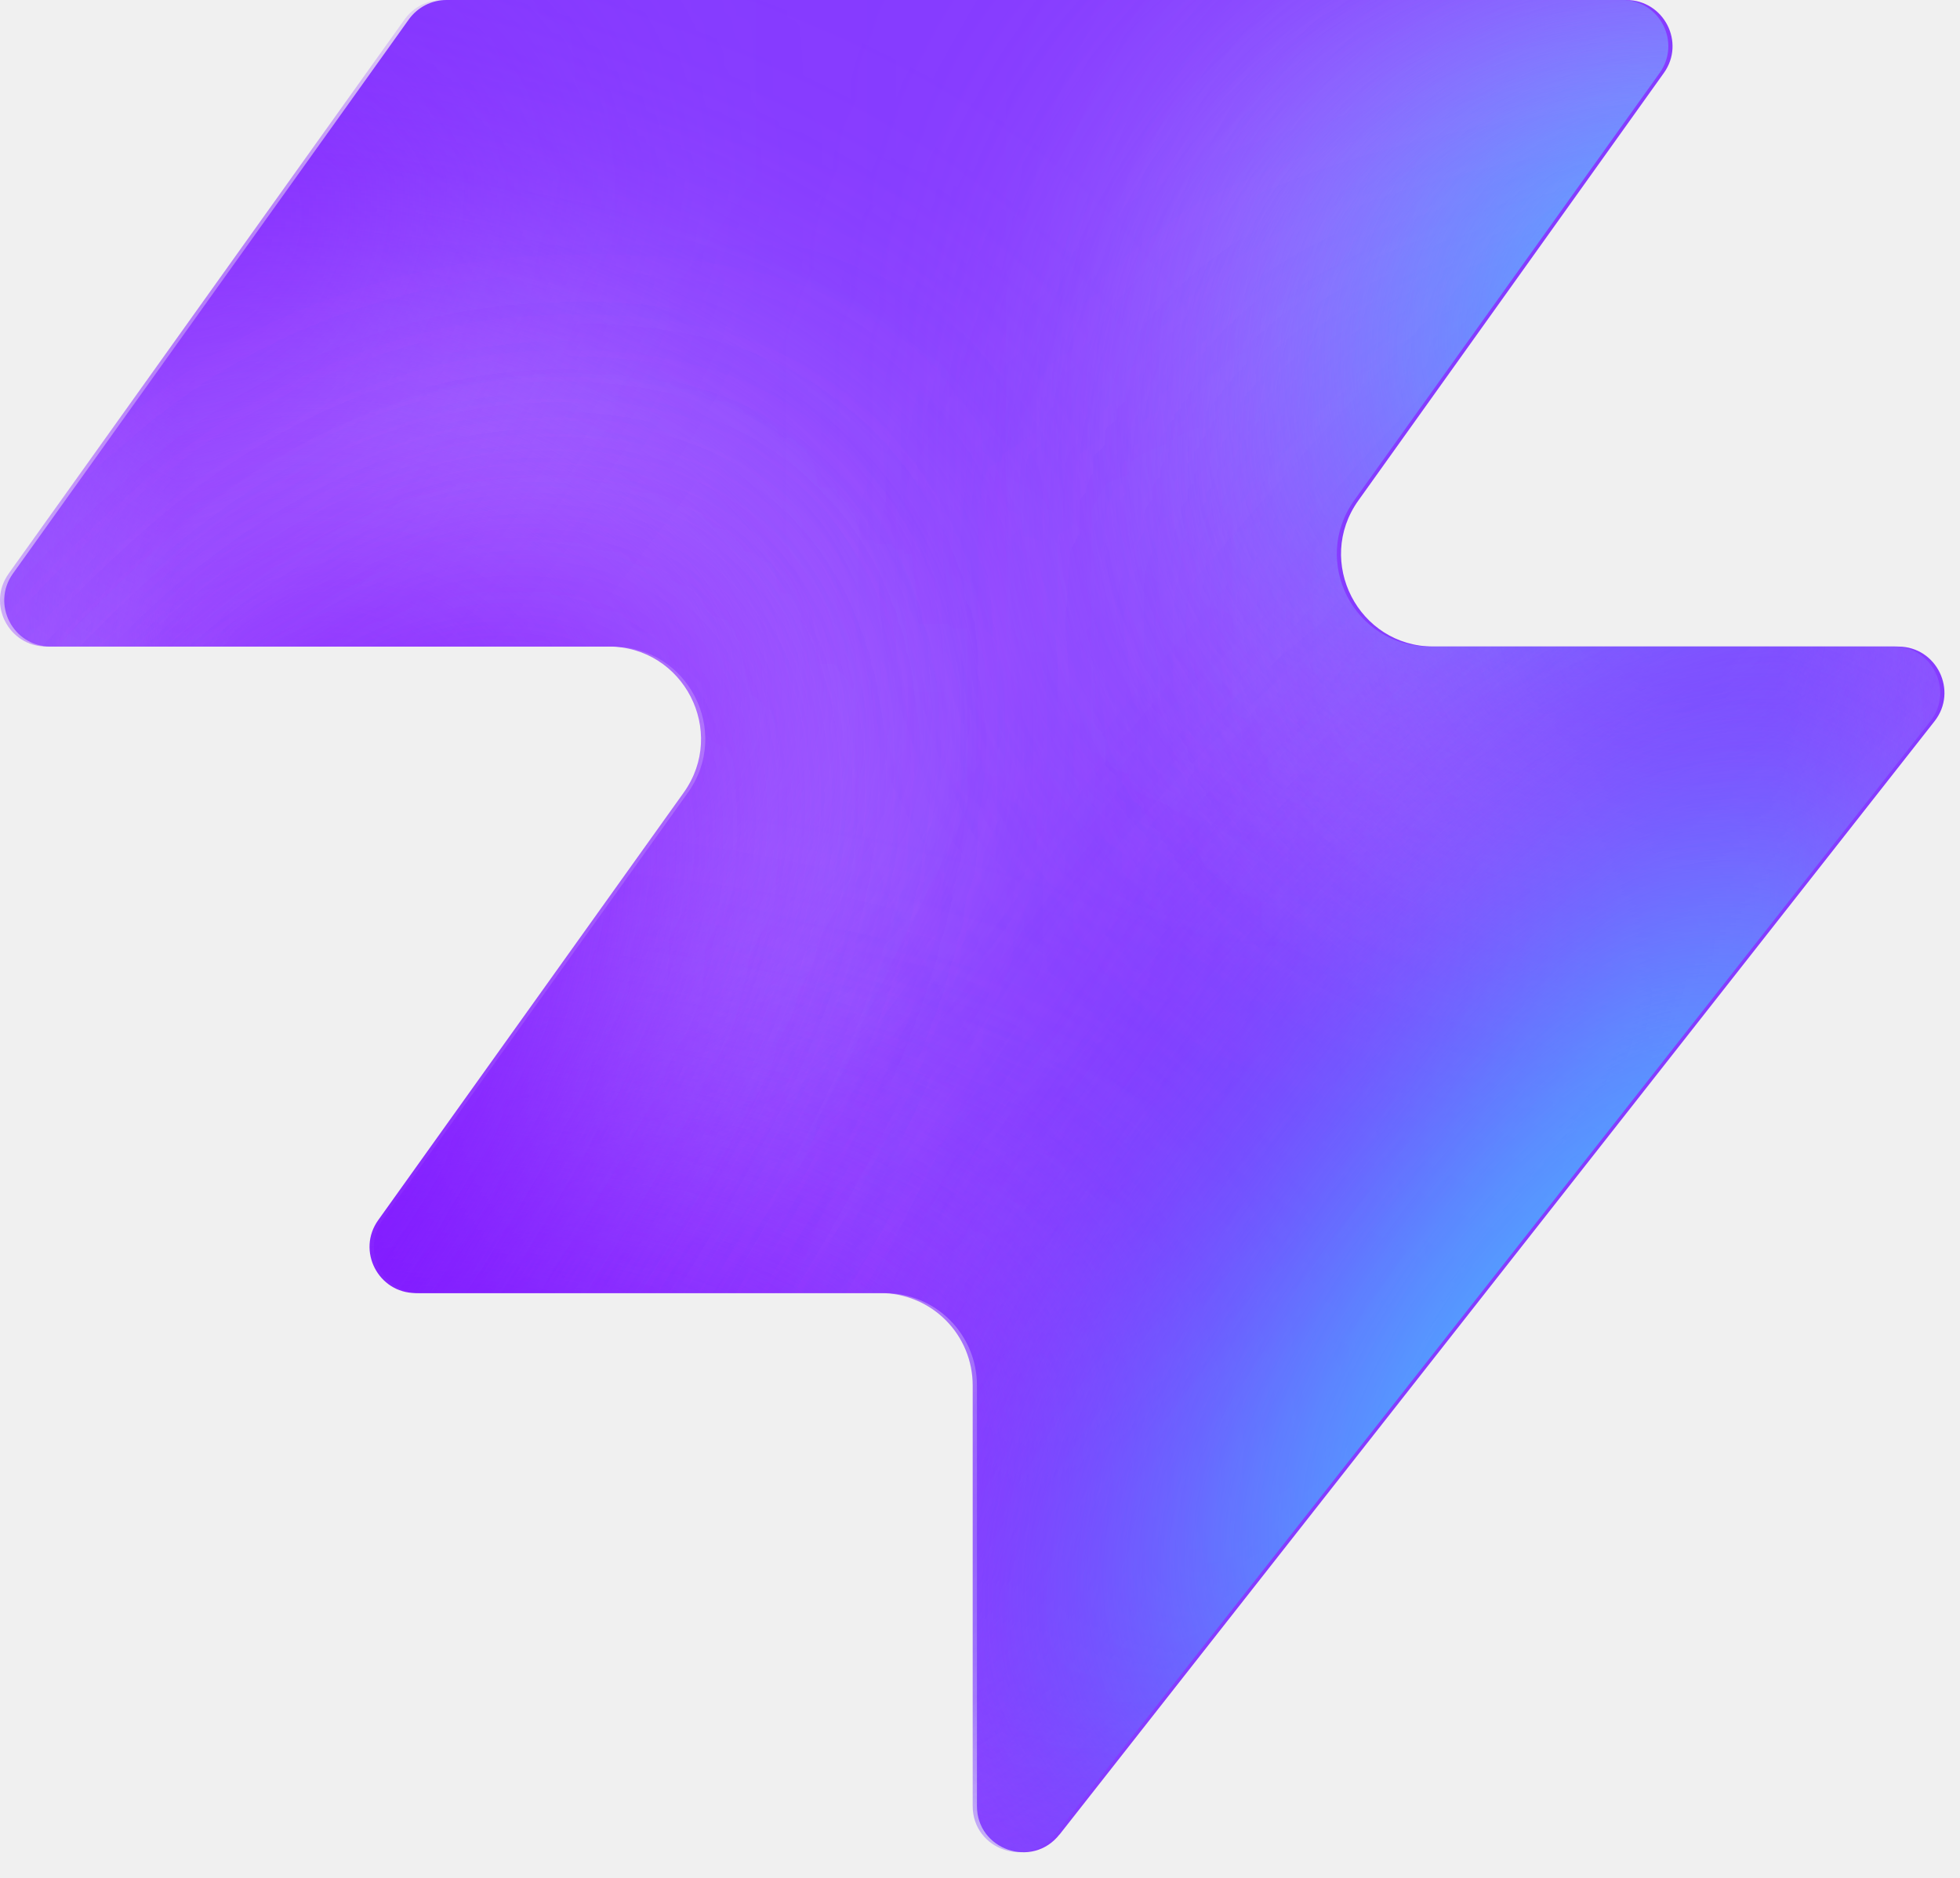
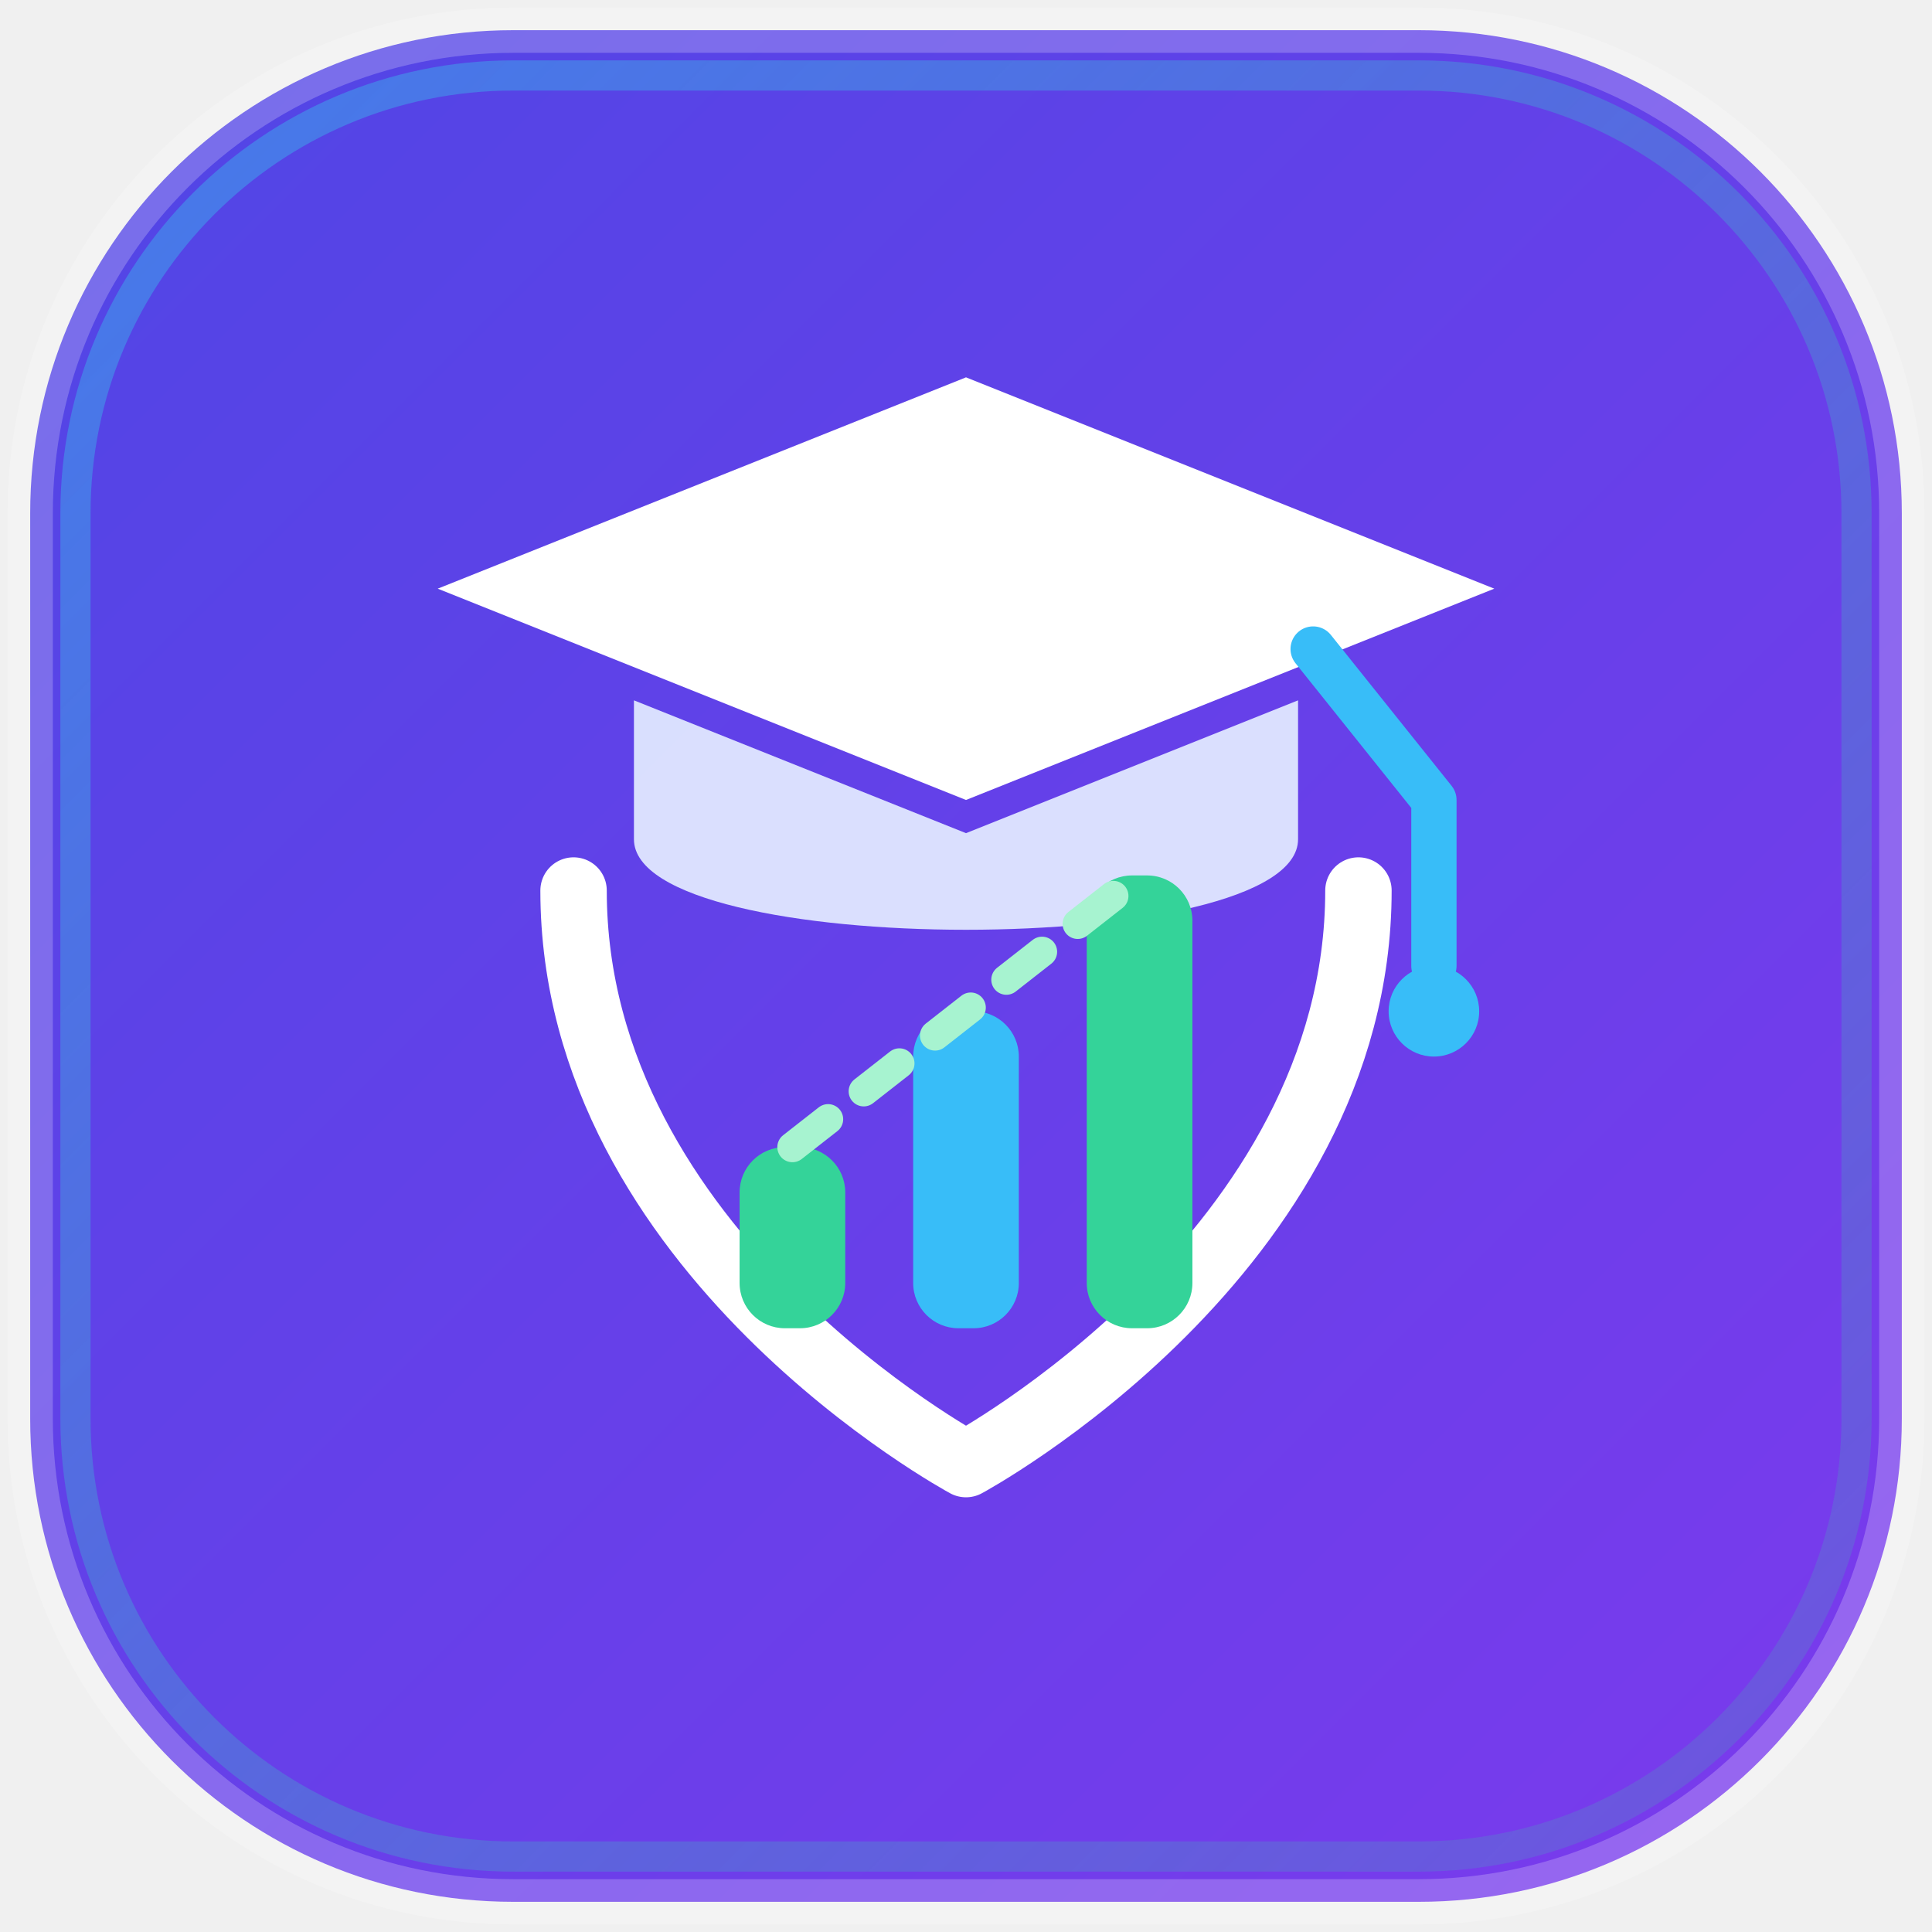
- <svg xmlns="http://www.w3.org/2000/svg" width="48" height="46" fill="none" viewBox="0 0 48 46">
-   <path fill="#863bff" d="M25.946 44.938c-.664.845-2.021.375-2.021-.698V33.937a2.26 2.26 0 0 0-2.262-2.262H10.287c-.92 0-1.456-1.04-.92-1.788l7.48-10.471c1.07-1.497 0-3.578-1.842-3.578H1.237c-.92 0-1.456-1.04-.92-1.788L10.013.474c.214-.297.556-.474.92-.474h28.894c.92 0 1.456 1.04.92 1.788l-7.48 10.471c-1.07 1.498 0 3.579 1.842 3.579h11.377c.943 0 1.473 1.088.89 1.83L25.947 44.94z" style="fill:#863bff;fill:color(display-p3 .525 .23 1);fill-opacity:1" />
-   <mask id="a" width="48" height="46" x="0" y="0" maskUnits="userSpaceOnUse" style="mask-type:alpha">
-     <path fill="#000" d="M25.842 44.938c-.664.844-2.021.375-2.021-.698V33.937a2.26 2.26 0 0 0-2.262-2.262H10.183c-.92 0-1.456-1.04-.92-1.788l7.48-10.471c1.07-1.498 0-3.579-1.842-3.579H1.133c-.92 0-1.456-1.04-.92-1.787L9.91.473c.214-.297.556-.474.92-.474h28.894c.92 0 1.456 1.04.92 1.788l-7.48 10.471c-1.07 1.498 0 3.578 1.842 3.578h11.377c.943 0 1.473 1.088.89 1.832L25.843 44.94z" style="fill:#000;fill-opacity:1" />
-   </mask>
-   <g mask="url(#a)">
-     <g filter="url(#b)">
-       <ellipse cx="5.508" cy="14.704" fill="#ede6ff" rx="5.508" ry="14.704" style="fill:#ede6ff;fill:color(display-p3 .927 .903 1);fill-opacity:1" transform="matrix(.00324 1 1 -.00324 -4.47 31.516)" />
-     </g>
-     <g filter="url(#c)">
-       <ellipse cx="10.399" cy="29.851" fill="#ede6ff" rx="10.399" ry="29.851" style="fill:#ede6ff;fill:color(display-p3 .927 .903 1);fill-opacity:1" transform="matrix(.00324 1 1 -.00324 -39.328 7.883)" />
-     </g>
-     <g filter="url(#d)">
-       <ellipse cx="5.508" cy="30.487" fill="#7e14ff" rx="5.508" ry="30.487" style="fill:#7e14ff;fill:color(display-p3 .492 .077 1);fill-opacity:1" transform="rotate(89.814 -25.913 -14.639)scale(1 -1)" />
-     </g>
-     <g filter="url(#e)">
-       <ellipse cx="5.508" cy="30.599" fill="#7e14ff" rx="5.508" ry="30.599" style="fill:#7e14ff;fill:color(display-p3 .492 .077 1);fill-opacity:1" transform="rotate(89.814 -32.644 -3.334)scale(1 -1)" />
-     </g>
-     <g filter="url(#f)">
-       <ellipse cx="5.508" cy="30.599" fill="#7e14ff" rx="5.508" ry="30.599" style="fill:#7e14ff;fill:color(display-p3 .492 .077 1);fill-opacity:1" transform="matrix(.00324 1 1 -.00324 -34.34 30.47)" />
-     </g>
-     <g filter="url(#g)">
-       <ellipse cx="14.072" cy="22.078" fill="#ede6ff" rx="14.072" ry="22.078" style="fill:#ede6ff;fill:color(display-p3 .927 .903 1);fill-opacity:1" transform="rotate(93.35 24.506 48.493)scale(-1 1)" />
-     </g>
-     <g filter="url(#h)">
-       <ellipse cx="3.47" cy="21.501" fill="#7e14ff" rx="3.47" ry="21.501" style="fill:#7e14ff;fill:color(display-p3 .492 .077 1);fill-opacity:1" transform="rotate(89.009 28.708 47.59)scale(-1 1)" />
-     </g>
-     <g filter="url(#i)">
-       <ellipse cx="3.47" cy="21.501" fill="#7e14ff" rx="3.47" ry="21.501" style="fill:#7e14ff;fill:color(display-p3 .492 .077 1);fill-opacity:1" transform="rotate(89.009 28.708 47.59)scale(-1 1)" />
-     </g>
-     <g filter="url(#j)">
-       <ellipse cx=".387" cy="8.972" fill="#7e14ff" rx="4.407" ry="29.108" style="fill:#7e14ff;fill:color(display-p3 .492 .077 1);fill-opacity:1" transform="rotate(39.51 .387 8.972)" />
-     </g>
-     <g filter="url(#k)">
-       <ellipse cx="47.523" cy="-6.092" fill="#7e14ff" rx="4.407" ry="29.108" style="fill:#7e14ff;fill:color(display-p3 .492 .077 1);fill-opacity:1" transform="rotate(37.892 47.523 -6.092)" />
-     </g>
-     <g filter="url(#l)">
-       <ellipse cx="41.412" cy="6.333" fill="#47bfff" rx="5.971" ry="9.665" style="fill:#47bfff;fill:color(display-p3 .28 .748 1);fill-opacity:1" transform="rotate(37.892 41.412 6.333)" />
-     </g>
-     <g filter="url(#m)">
-       <ellipse cx="-1.879" cy="38.332" fill="#7e14ff" rx="4.407" ry="29.108" style="fill:#7e14ff;fill:color(display-p3 .492 .077 1);fill-opacity:1" transform="rotate(37.892 -1.88 38.332)" />
-     </g>
-     <g filter="url(#n)">
-       <ellipse cx="-1.879" cy="38.332" fill="#7e14ff" rx="4.407" ry="29.108" style="fill:#7e14ff;fill:color(display-p3 .492 .077 1);fill-opacity:1" transform="rotate(37.892 -1.88 38.332)" />
-     </g>
-     <g filter="url(#o)">
-       <ellipse cx="35.651" cy="29.907" fill="#7e14ff" rx="4.407" ry="29.108" style="fill:#7e14ff;fill:color(display-p3 .492 .077 1);fill-opacity:1" transform="rotate(37.892 35.651 29.907)" />
-     </g>
-     <g filter="url(#p)">
-       <ellipse cx="38.418" cy="32.4" fill="#47bfff" rx="5.971" ry="15.297" style="fill:#47bfff;fill:color(display-p3 .28 .748 1);fill-opacity:1" transform="rotate(37.892 38.418 32.4)" />
-     </g>
-   </g>
+ <svg xmlns="http://www.w3.org/2000/svg" viewBox="0 0 64 64" fill="none">
  <defs>
-     <filter id="b" width="60.045" height="41.654" x="-19.77" y="16.149" color-interpolation-filters="sRGB" filterUnits="userSpaceOnUse">
-       <feFlood flood-opacity="0" result="BackgroundImageFix" />
-       <feBlend in="SourceGraphic" in2="BackgroundImageFix" result="shape" />
-       <feGaussianBlur result="effect1_foregroundBlur_2002_17158" stdDeviation="7.659" />
-     </filter>
-     <filter id="c" width="90.34" height="51.437" x="-54.613" y="-7.533" color-interpolation-filters="sRGB" filterUnits="userSpaceOnUse">
-       <feFlood flood-opacity="0" result="BackgroundImageFix" />
-       <feBlend in="SourceGraphic" in2="BackgroundImageFix" result="shape" />
-       <feGaussianBlur result="effect1_foregroundBlur_2002_17158" stdDeviation="7.659" />
-     </filter>
-     <filter id="d" width="79.355" height="29.4" x="-49.64" y="2.03" color-interpolation-filters="sRGB" filterUnits="userSpaceOnUse">
-       <feFlood flood-opacity="0" result="BackgroundImageFix" />
-       <feBlend in="SourceGraphic" in2="BackgroundImageFix" result="shape" />
-       <feGaussianBlur result="effect1_foregroundBlur_2002_17158" stdDeviation="4.596" />
-     </filter>
-     <filter id="e" width="79.579" height="29.4" x="-45.045" y="20.029" color-interpolation-filters="sRGB" filterUnits="userSpaceOnUse">
-       <feFlood flood-opacity="0" result="BackgroundImageFix" />
-       <feBlend in="SourceGraphic" in2="BackgroundImageFix" result="shape" />
-       <feGaussianBlur result="effect1_foregroundBlur_2002_17158" stdDeviation="4.596" />
-     </filter>
-     <filter id="f" width="79.579" height="29.4" x="-43.513" y="21.178" color-interpolation-filters="sRGB" filterUnits="userSpaceOnUse">
-       <feFlood flood-opacity="0" result="BackgroundImageFix" />
-       <feBlend in="SourceGraphic" in2="BackgroundImageFix" result="shape" />
-       <feGaussianBlur result="effect1_foregroundBlur_2002_17158" stdDeviation="4.596" />
-     </filter>
-     <filter id="g" width="74.749" height="58.852" x="15.756" y="-17.901" color-interpolation-filters="sRGB" filterUnits="userSpaceOnUse">
-       <feFlood flood-opacity="0" result="BackgroundImageFix" />
-       <feBlend in="SourceGraphic" in2="BackgroundImageFix" result="shape" />
-       <feGaussianBlur result="effect1_foregroundBlur_2002_17158" stdDeviation="7.659" />
-     </filter>
-     <filter id="h" width="61.377" height="25.362" x="23.548" y="2.284" color-interpolation-filters="sRGB" filterUnits="userSpaceOnUse">
-       <feFlood flood-opacity="0" result="BackgroundImageFix" />
-       <feBlend in="SourceGraphic" in2="BackgroundImageFix" result="shape" />
-       <feGaussianBlur result="effect1_foregroundBlur_2002_17158" stdDeviation="4.596" />
-     </filter>
-     <filter id="i" width="61.377" height="25.362" x="23.548" y="2.284" color-interpolation-filters="sRGB" filterUnits="userSpaceOnUse">
-       <feFlood flood-opacity="0" result="BackgroundImageFix" />
-       <feBlend in="SourceGraphic" in2="BackgroundImageFix" result="shape" />
-       <feGaussianBlur result="effect1_foregroundBlur_2002_17158" stdDeviation="4.596" />
-     </filter>
-     <filter id="j" width="56.045" height="63.649" x="-27.636" y="-22.853" color-interpolation-filters="sRGB" filterUnits="userSpaceOnUse">
-       <feFlood flood-opacity="0" result="BackgroundImageFix" />
-       <feBlend in="SourceGraphic" in2="BackgroundImageFix" result="shape" />
-       <feGaussianBlur result="effect1_foregroundBlur_2002_17158" stdDeviation="4.596" />
-     </filter>
-     <filter id="k" width="54.814" height="64.646" x="20.116" y="-38.415" color-interpolation-filters="sRGB" filterUnits="userSpaceOnUse">
-       <feFlood flood-opacity="0" result="BackgroundImageFix" />
-       <feBlend in="SourceGraphic" in2="BackgroundImageFix" result="shape" />
-       <feGaussianBlur result="effect1_foregroundBlur_2002_17158" stdDeviation="4.596" />
-     </filter>
-     <filter id="l" width="33.541" height="35.313" x="24.641" y="-11.323" color-interpolation-filters="sRGB" filterUnits="userSpaceOnUse">
-       <feFlood flood-opacity="0" result="BackgroundImageFix" />
-       <feBlend in="SourceGraphic" in2="BackgroundImageFix" result="shape" />
-       <feGaussianBlur result="effect1_foregroundBlur_2002_17158" stdDeviation="4.596" />
-     </filter>
-     <filter id="m" width="54.814" height="64.646" x="-29.286" y="6.009" color-interpolation-filters="sRGB" filterUnits="userSpaceOnUse">
-       <feFlood flood-opacity="0" result="BackgroundImageFix" />
-       <feBlend in="SourceGraphic" in2="BackgroundImageFix" result="shape" />
-       <feGaussianBlur result="effect1_foregroundBlur_2002_17158" stdDeviation="4.596" />
-     </filter>
-     <filter id="n" width="54.814" height="64.646" x="-29.286" y="6.009" color-interpolation-filters="sRGB" filterUnits="userSpaceOnUse">
-       <feFlood flood-opacity="0" result="BackgroundImageFix" />
-       <feBlend in="SourceGraphic" in2="BackgroundImageFix" result="shape" />
-       <feGaussianBlur result="effect1_foregroundBlur_2002_17158" stdDeviation="4.596" />
-     </filter>
-     <filter id="o" width="54.814" height="64.646" x="8.244" y="-2.416" color-interpolation-filters="sRGB" filterUnits="userSpaceOnUse">
-       <feFlood flood-opacity="0" result="BackgroundImageFix" />
-       <feBlend in="SourceGraphic" in2="BackgroundImageFix" result="shape" />
-       <feGaussianBlur result="effect1_foregroundBlur_2002_17158" stdDeviation="4.596" />
-     </filter>
-     <filter id="p" width="39.409" height="43.623" x="18.713" y="10.588" color-interpolation-filters="sRGB" filterUnits="userSpaceOnUse">
-       <feFlood flood-opacity="0" result="BackgroundImageFix" />
-       <feBlend in="SourceGraphic" in2="BackgroundImageFix" result="shape" />
-       <feGaussianBlur result="effect1_foregroundBlur_2002_17158" stdDeviation="4.596" />
-     </filter>
+     <linearGradient id="edusaas-indigo-violet" x1="0" y1="0" x2="64" y2="64" gradientUnits="userSpaceOnUse">
+       <stop offset="0%" stop-color="#4F46E5" />
+       <stop offset="100%" stop-color="#7C3AED" />
+     </linearGradient>
+     <linearGradient id="edusaas-glow-border" x1="0" y1="0" x2="64" y2="64" gradientUnits="userSpaceOnUse">
+       <stop offset="0%" stop-color="#38BDF8" stop-opacity="0.45" />
+       <stop offset="100%" stop-color="#34D399" stop-opacity="0.15" />
+     </linearGradient>
  </defs>
+   <rect x="1" y="1" width="62" height="62" rx="16" fill="url(#edusaas-indigo-violet)" stroke="rgba(255, 255, 255, 0.22)" stroke-width="1.5" />
+   <rect x="2.5" y="2.5" width="59" height="59" rx="14.5" stroke="url(#edusaas-glow-border)" stroke-width="1" />
+   <path d="M32 12.5L49.5 19.5L32 26.5L14.5 19.5L32 12.5Z" fill="#FFFFFF" />
+   <path d="M21 23.2V27.8C21 31.8 43 31.8 43 27.8V23.2L32 27.6L21 23.2Z" fill="#E0E7FF" fill-opacity="0.95" />
+   <path d="M43.5 21.5L47.5 26.5V32" stroke="#38BDF8" stroke-width="1.5" stroke-linecap="round" stroke-linejoin="round" />
+   <circle cx="47.5" cy="33.5" r="1.5" fill="#38BDF8" />
+   <path d="M19 29.5C19 41.5 32 48.5 32 48.5C32 48.5 45 41.5 45 29.5" stroke="#FFFFFF" stroke-width="2.2" stroke-linecap="round" stroke-linejoin="round" />
+   <rect x="24.5" y="38" width="3.5" height="6" rx="1.5" fill="#34D399" />
+   <rect x="30.25" y="33.5" width="3.5" height="10.5" rx="1.5" fill="#38BDF8" />
+   <rect x="36" y="29" width="3.5" height="15" rx="1.5" fill="#34D399" />
+   <path d="M26.25 38L32 33.5L37.75 29" stroke="#A7F3D0" stroke-width="1" stroke-linecap="round" stroke-dasharray="1.5 1.5" />
</svg>
